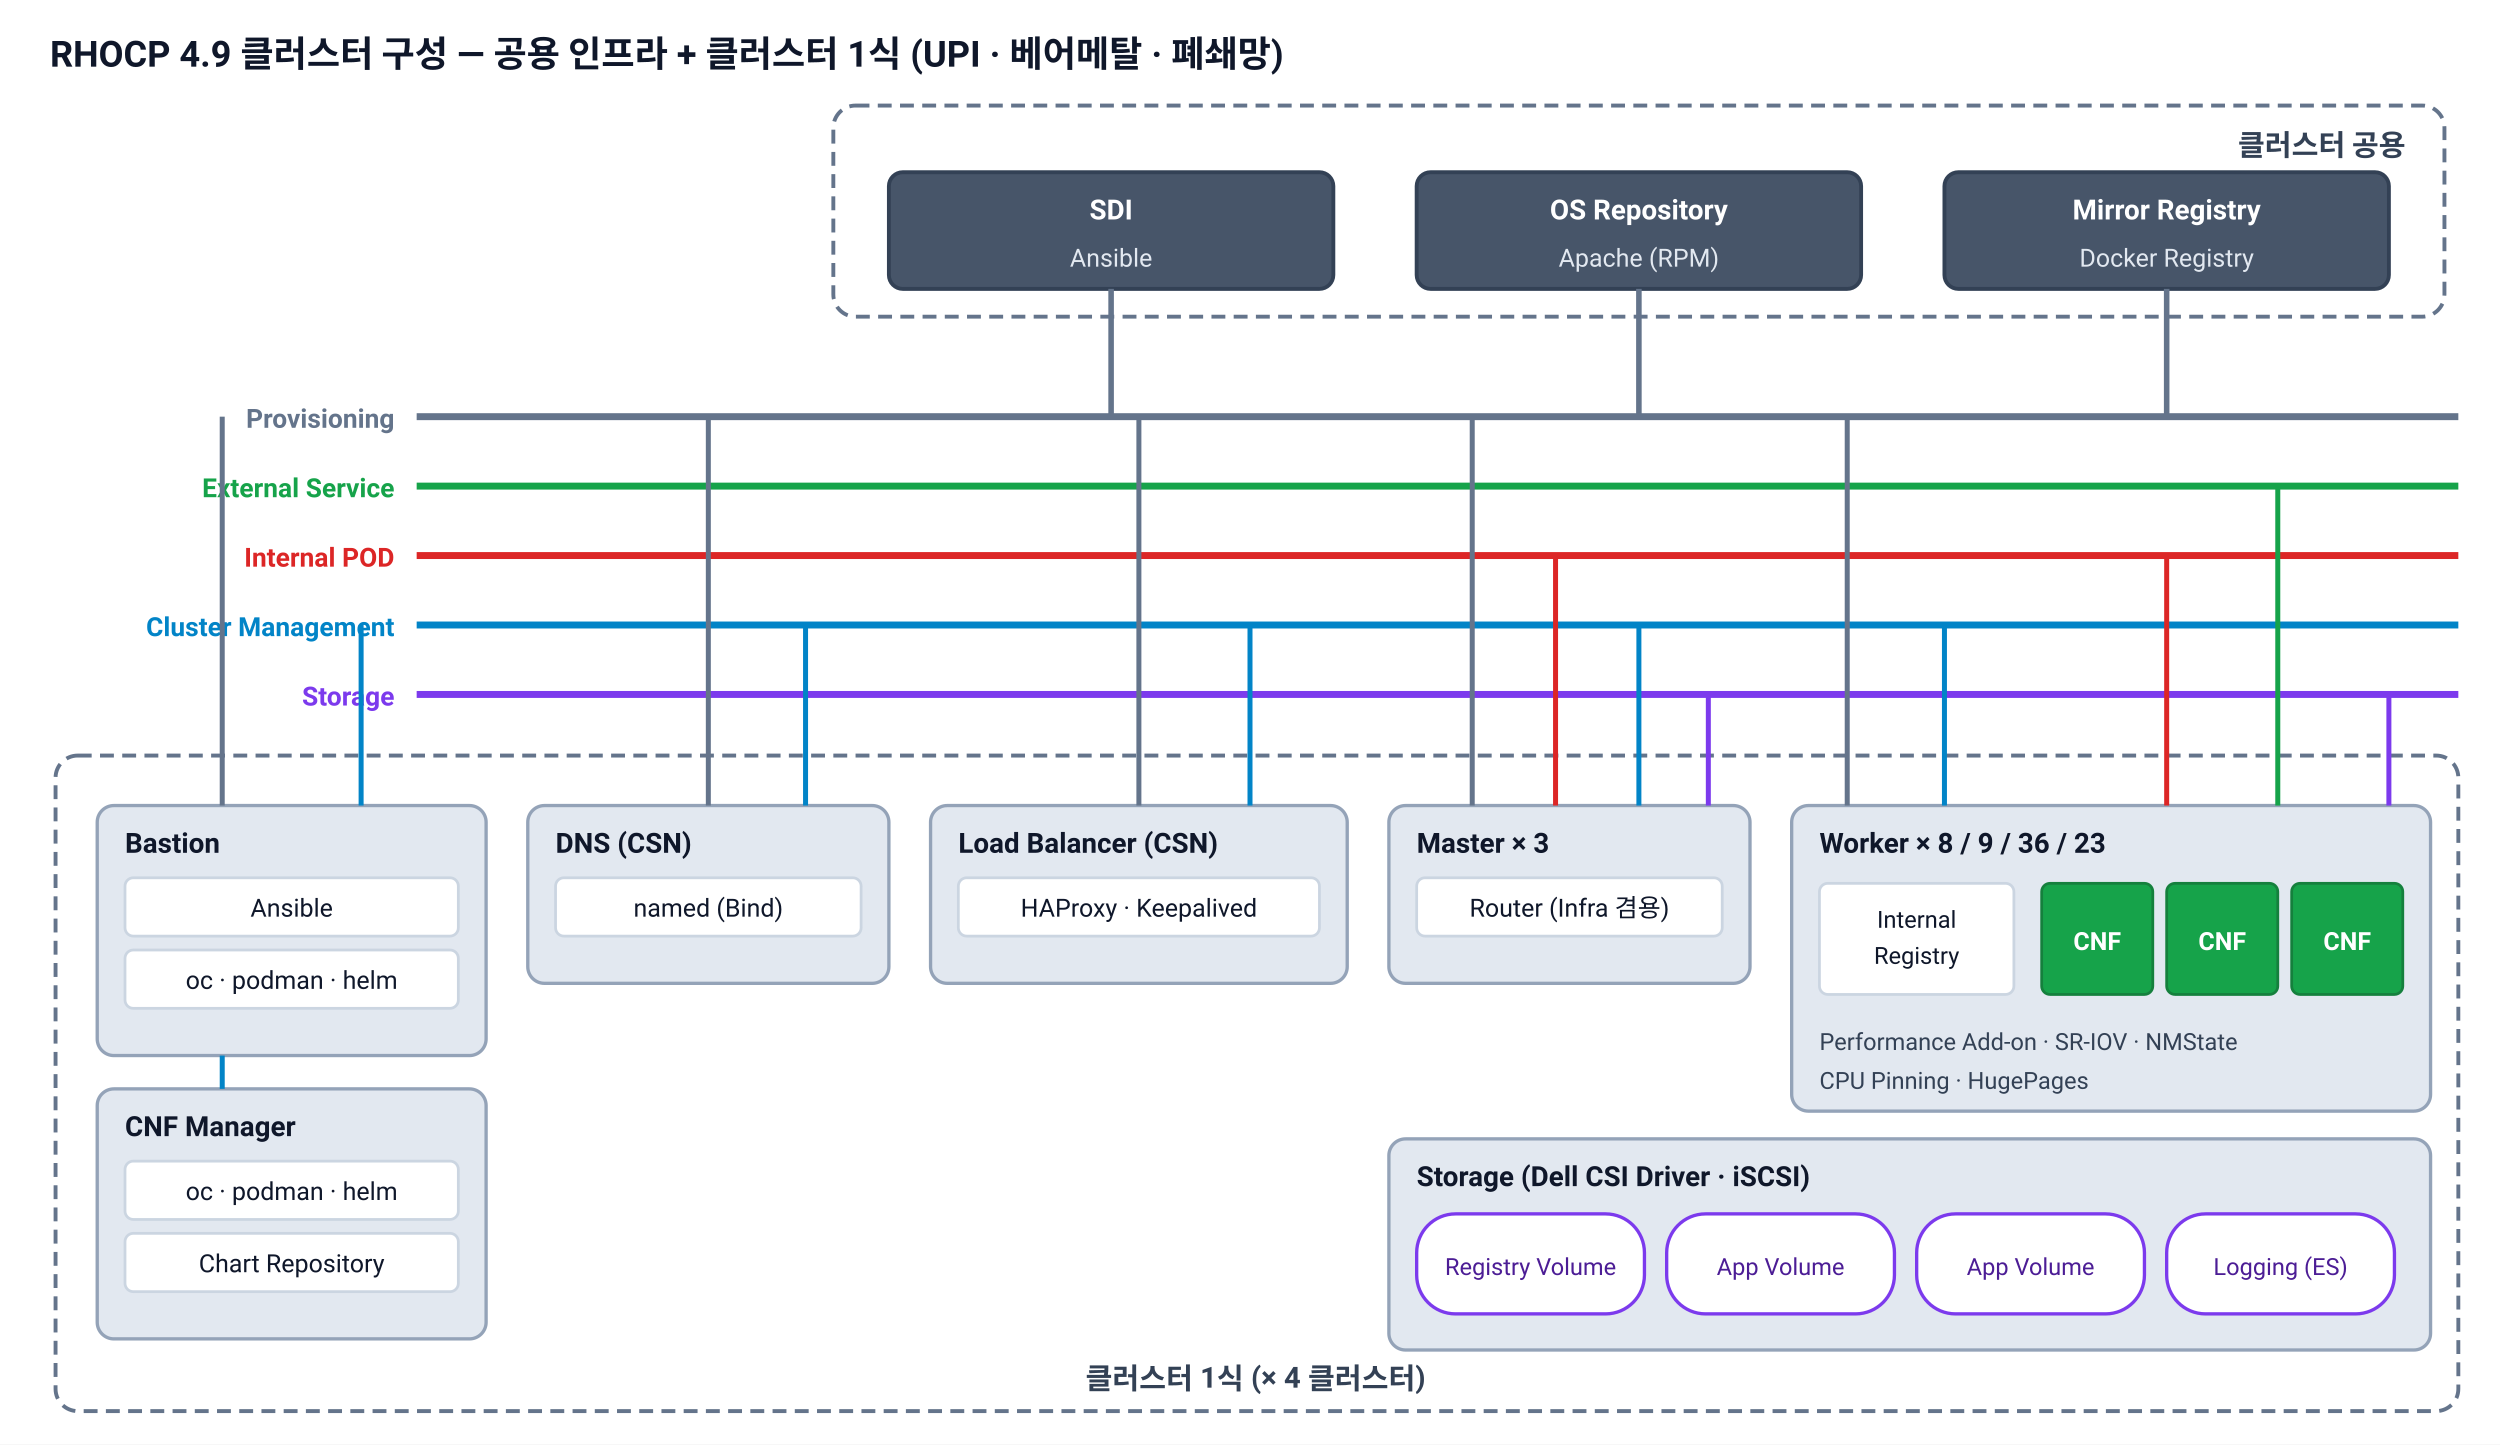
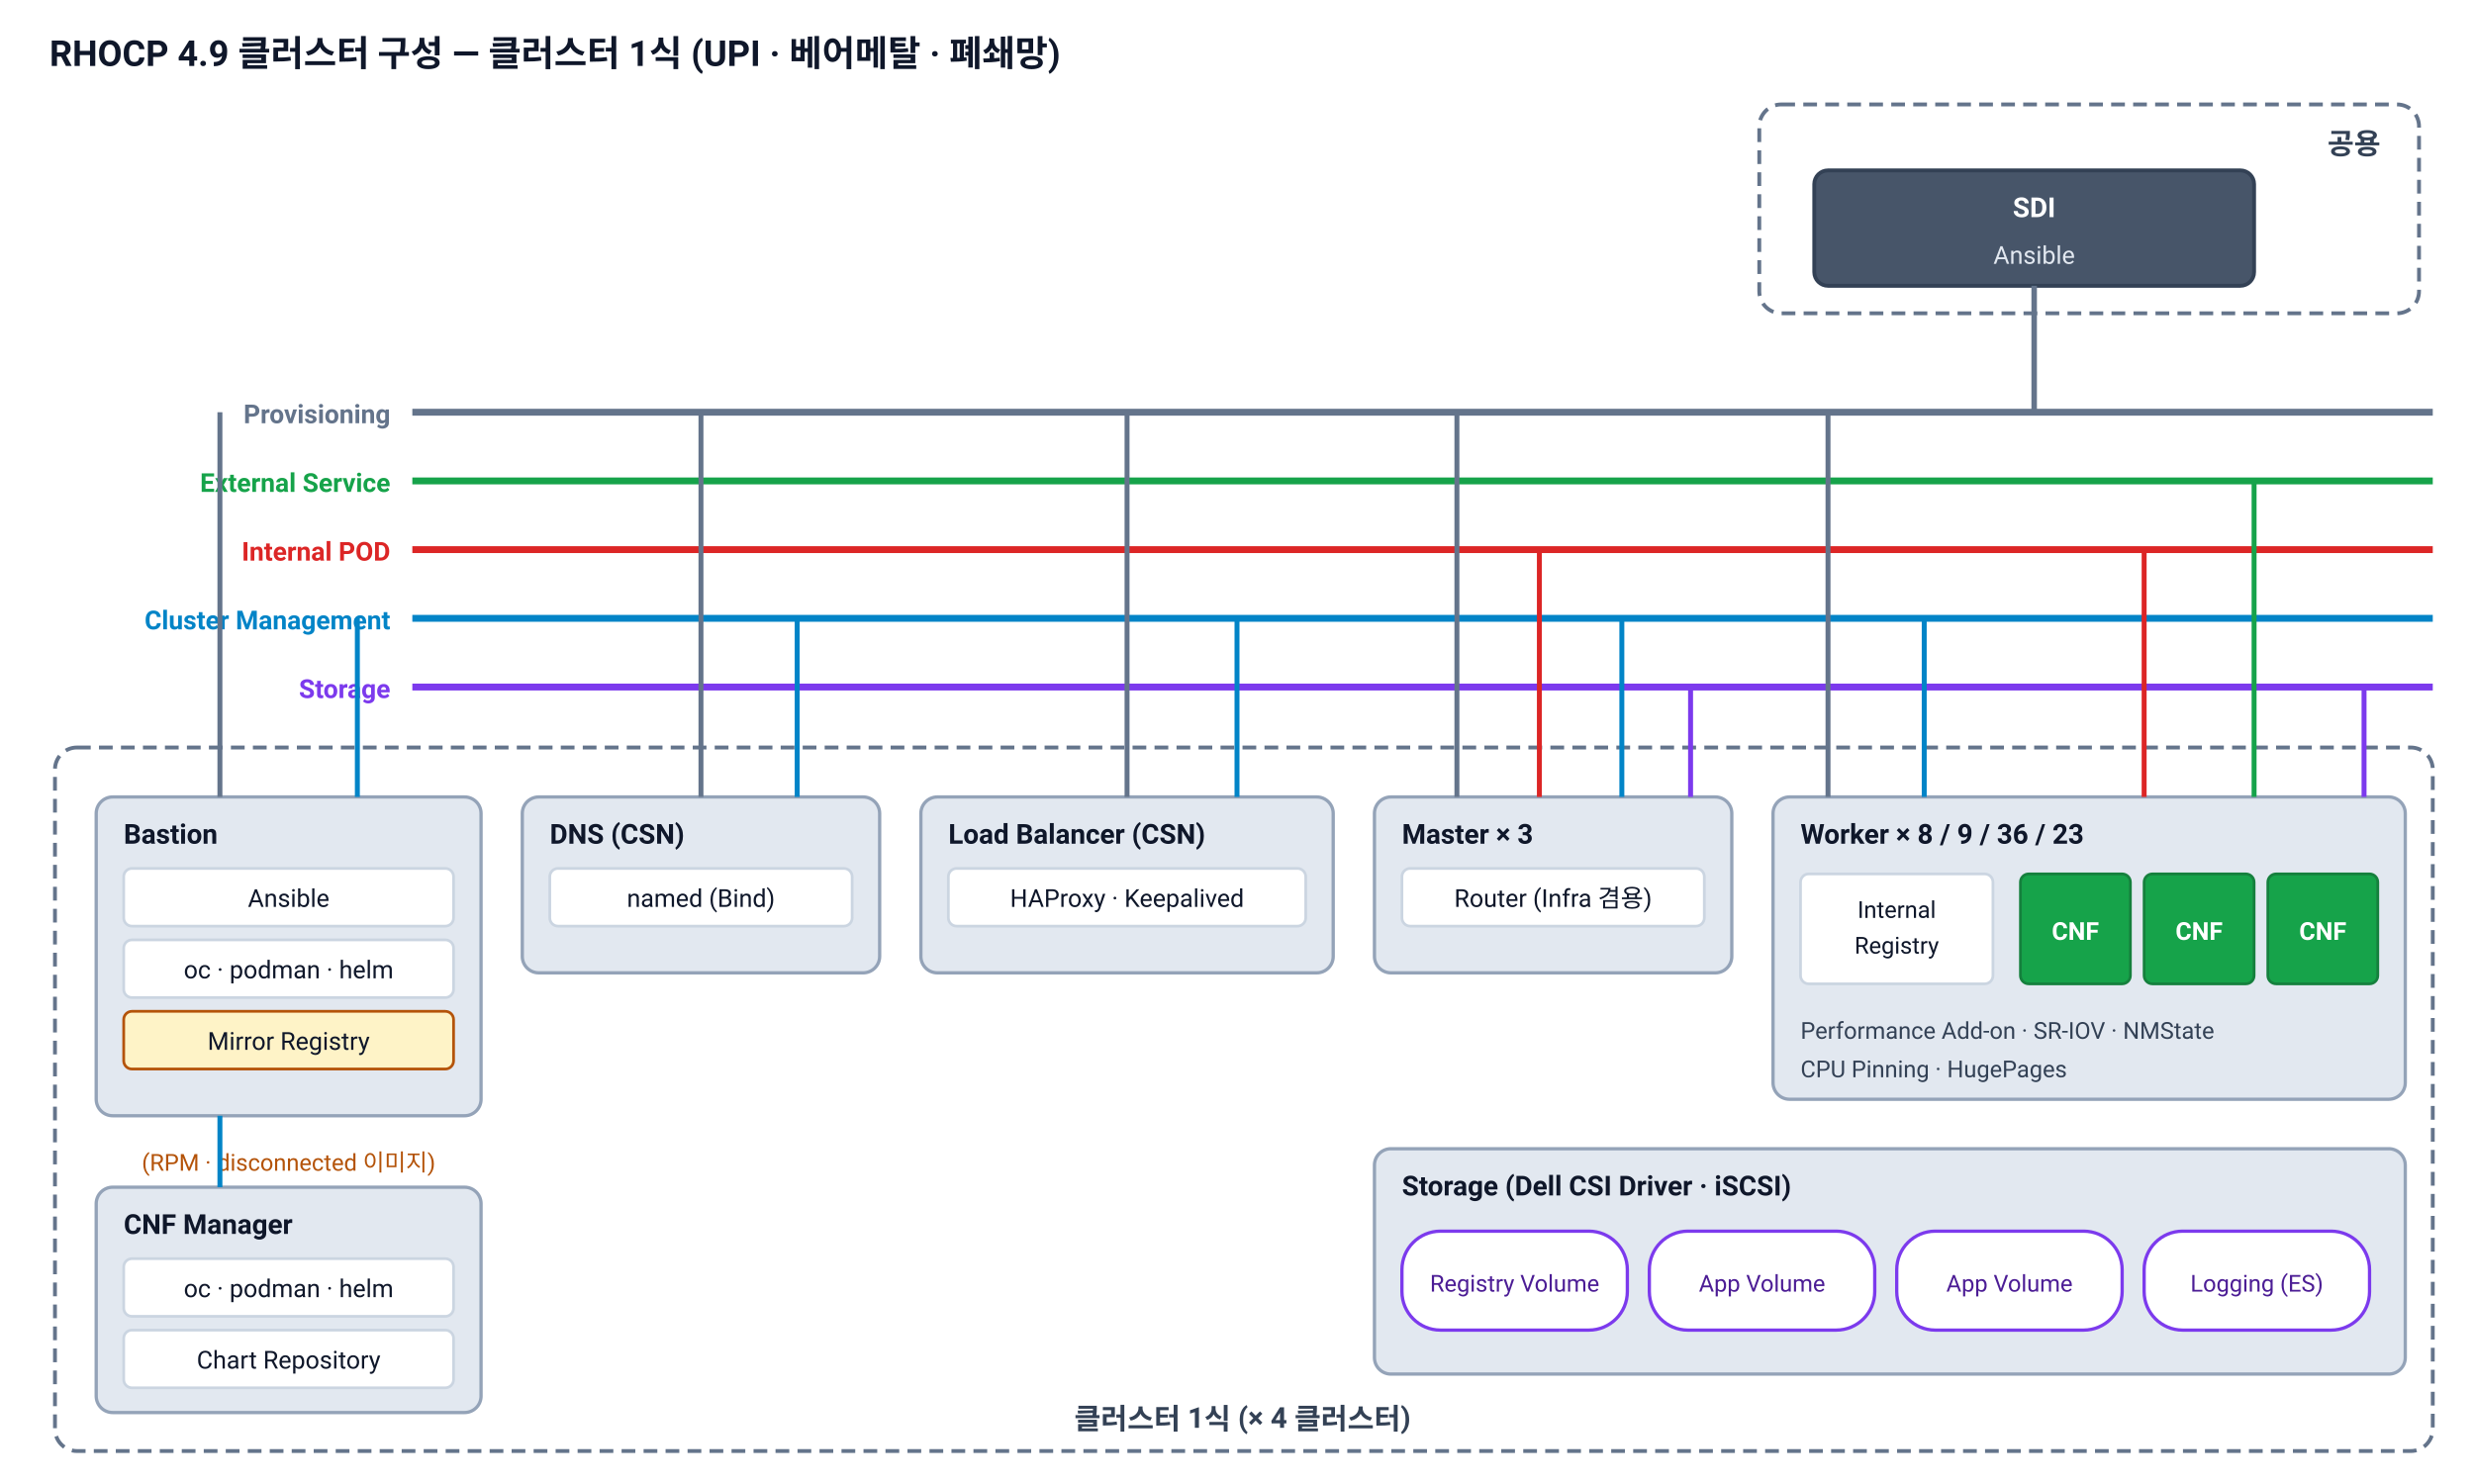
- <svg xmlns="http://www.w3.org/2000/svg" viewBox="0 0 900 520" width="900" height="520" font-family="-apple-system, BlinkMacSystemFont, 'Segoe UI', Roboto, Arial, sans-serif">
-   <rect x="0" y="0" width="900" height="520" fill="#ffffff" />
-   <text x="18" y="24" text-anchor="start" font-size="13" font-weight="700" fill="#0f172a">RHOCP 4.9 클러스터 구성 — 공용 인프라 + 클러스터 1식 (UPI · 베어메탈 · 폐쇄망)</text>
-   <rect x="300" y="38" width="580" height="76" rx="8" fill="#ffffff" stroke="#64748b" stroke-width="1.4" stroke-dasharray="5,3" />
-   <text x="866" y="56" text-anchor="end" font-size="10.5" font-weight="700" fill="#334155">클러스터 공용</text>
-   <rect x="320" y="62" width="160" height="42" rx="5" fill="#475569" stroke="#334155" stroke-width="1.4" />
-   <text x="400" y="79" text-anchor="middle" font-size="10" font-weight="700" fill="#ffffff">SDI</text>
-   <text x="400" y="96" text-anchor="middle" font-size="9" font-weight="400" fill="#e2e8f0">Ansible</text>
-   <rect x="510" y="62" width="160" height="42" rx="5" fill="#475569" stroke="#334155" stroke-width="1.4" />
-   <text x="590" y="79" text-anchor="middle" font-size="10" font-weight="700" fill="#ffffff">OS Repository</text>
-   <text x="590" y="96" text-anchor="middle" font-size="9" font-weight="400" fill="#e2e8f0">Apache (RPM)</text>
-   <rect x="700" y="62" width="160" height="42" rx="5" fill="#475569" stroke="#334155" stroke-width="1.4" />
-   <text x="780" y="79" text-anchor="middle" font-size="10" font-weight="700" fill="#ffffff">Mirror Registry</text>
-   <text x="780" y="96" text-anchor="middle" font-size="9" font-weight="400" fill="#e2e8f0">Docker Registry</text>
+ <svg xmlns="http://www.w3.org/2000/svg" viewBox="0 0 900 540" width="900" height="540" font-family="-apple-system, BlinkMacSystemFont, 'Segoe UI', Roboto, Arial, sans-serif">
+   <rect x="0" y="0" width="900" height="540" fill="#ffffff" />
+   <text x="18" y="24" text-anchor="start" font-size="13" font-weight="700" fill="#0f172a">RHOCP 4.9 클러스터 구성 — 클러스터 1식 (UPI · 베어메탈 · 폐쇄망)</text>
+   <rect x="640" y="38" width="240" height="76" rx="8" fill="#ffffff" stroke="#64748b" stroke-width="1.4" stroke-dasharray="5,3" />
+   <text x="866" y="56" text-anchor="end" font-size="10.5" font-weight="700" fill="#334155">공용</text>
+   <rect x="660" y="62" width="160" height="42" rx="5" fill="#475569" stroke="#334155" stroke-width="1.4" />
+   <text x="740" y="79" text-anchor="middle" font-size="10" font-weight="700" fill="#ffffff">SDI</text>
+   <text x="740" y="96" text-anchor="middle" font-size="9" font-weight="400" fill="#e2e8f0">Ansible</text>
  <line x1="150" y1="150" x2="885" y2="150" stroke="#64748b" stroke-width="2.5" />
  <text x="142" y="154" text-anchor="end" font-size="9.5" font-weight="600" fill="#64748b">Provisioning</text>
  <line x1="150" y1="175" x2="885" y2="175" stroke="#16a34a" stroke-width="2.5" />
  <text x="142" y="179" text-anchor="end" font-size="9.5" font-weight="600" fill="#16a34a">External Service</text>
  <line x1="150" y1="200" x2="885" y2="200" stroke="#dc2626" stroke-width="2.5" />
  <text x="142" y="204" text-anchor="end" font-size="9.5" font-weight="600" fill="#dc2626">Internal POD</text>
  <line x1="150" y1="225" x2="885" y2="225" stroke="#0284c7" stroke-width="2.5" />
  <text x="142" y="229" text-anchor="end" font-size="9.5" font-weight="600" fill="#0284c7">Cluster Management</text>
  <line x1="150" y1="250" x2="885" y2="250" stroke="#7c3aed" stroke-width="2.5" />
  <text x="142" y="254" text-anchor="end" font-size="9.5" font-weight="600" fill="#7c3aed">Storage</text>
-   <line x1="400" y1="104" x2="400" y2="150" stroke="#64748b" stroke-width="2" />
-   <line x1="590" y1="104" x2="590" y2="150" stroke="#64748b" stroke-width="2" />
-   <line x1="780" y1="104" x2="780" y2="150" stroke="#64748b" stroke-width="2" />
-   <rect x="20" y="272" width="865" height="236" rx="8" fill="#ffffff" stroke="#64748b" stroke-width="1.4" stroke-dasharray="5,3" />
-   <text x="452" y="500" text-anchor="middle" font-size="10.5" font-weight="700" fill="#334155">클러스터 1식 (× 4 클러스터)</text>
-   <rect x="35" y="290" width="140" height="90" rx="6" fill="#e2e8f0" stroke="#94a3b8" stroke-width="1.2" />
+   <line x1="740" y1="104" x2="740" y2="150" stroke="#64748b" stroke-width="2" />
+   <rect x="20" y="272" width="865" height="256" rx="8" fill="#ffffff" stroke="#64748b" stroke-width="1.4" stroke-dasharray="5,3" />
+   <text x="452" y="520" text-anchor="middle" font-size="10.5" font-weight="700" fill="#334155">클러스터 1식 (× 4 클러스터)</text>
+   <rect x="35" y="290" width="140" height="116" rx="6" fill="#e2e8f0" stroke="#94a3b8" stroke-width="1.2" />
  <text x="45" y="307" text-anchor="start" font-size="10" font-weight="700" fill="#0f172a">Bastion</text>
  <rect x="45" y="316" width="120" height="21" rx="3" fill="#ffffff" stroke="#cbd5e1" stroke-width="1" />
  <text x="105.0" y="330" text-anchor="middle" font-size="9" font-weight="400" fill="#0f172a">Ansible</text>
  <rect x="45" y="342" width="120" height="21" rx="3" fill="#ffffff" stroke="#cbd5e1" stroke-width="1" />
  <text x="105.0" y="356" text-anchor="middle" font-size="9" font-weight="400" fill="#0f172a">oc · podman · helm</text>
-   <rect x="35" y="392" width="140" height="90" rx="6" fill="#e2e8f0" stroke="#94a3b8" stroke-width="1.2" />
-   <text x="45" y="409" text-anchor="start" font-size="10" font-weight="700" fill="#0f172a">CNF Manager</text>
-   <rect x="45" y="418" width="120" height="21" rx="3" fill="#ffffff" stroke="#cbd5e1" stroke-width="1" />
-   <text x="105.0" y="432" text-anchor="middle" font-size="9" font-weight="400" fill="#0f172a">oc · podman · helm</text>
-   <rect x="45" y="444" width="120" height="21" rx="3" fill="#ffffff" stroke="#cbd5e1" stroke-width="1" />
-   <text x="105.0" y="458" text-anchor="middle" font-size="9" font-weight="400" fill="#0f172a">Chart Repository</text>
+   <rect x="45" y="368" width="120" height="21" rx="3" fill="#fef3c7" stroke="#b45309" stroke-width="1" />
+   <text x="105.0" y="382" text-anchor="middle" font-size="9" font-weight="400" fill="#0f172a">Mirror Registry</text>
+   <text x="105" y="426" text-anchor="middle" font-size="8.5" font-weight="400" fill="#b45309">(RPM · disconnected 이미지)</text>
+   <rect x="35" y="432" width="140" height="82" rx="6" fill="#e2e8f0" stroke="#94a3b8" stroke-width="1.2" />
+   <text x="45" y="449" text-anchor="start" font-size="10" font-weight="700" fill="#0f172a">CNF Manager</text>
+   <rect x="45" y="458" width="120" height="21" rx="3" fill="#ffffff" stroke="#cbd5e1" stroke-width="1" />
+   <text x="105.0" y="472" text-anchor="middle" font-size="9" font-weight="400" fill="#0f172a">oc · podman · helm</text>
+   <rect x="45" y="484" width="120" height="21" rx="3" fill="#ffffff" stroke="#cbd5e1" stroke-width="1" />
+   <text x="105.0" y="498" text-anchor="middle" font-size="9" font-weight="400" fill="#0f172a">Chart Repository</text>
  <rect x="190" y="290" width="130" height="64" rx="6" fill="#e2e8f0" stroke="#94a3b8" stroke-width="1.2" />
  <text x="200" y="307" text-anchor="start" font-size="10" font-weight="700" fill="#0f172a">DNS (CSN)</text>
  <rect x="200" y="316" width="110" height="21" rx="3" fill="#ffffff" stroke="#cbd5e1" stroke-width="1" />
  <text x="255.0" y="330" text-anchor="middle" font-size="9" font-weight="400" fill="#0f172a">named (Bind)</text>
  <rect x="335" y="290" width="150" height="64" rx="6" fill="#e2e8f0" stroke="#94a3b8" stroke-width="1.2" />
  <text x="345" y="307" text-anchor="start" font-size="10" font-weight="700" fill="#0f172a">Load Balancer (CSN)</text>
  <rect x="345" y="316" width="130" height="21" rx="3" fill="#ffffff" stroke="#cbd5e1" stroke-width="1" />
  <text x="410.0" y="330" text-anchor="middle" font-size="9" font-weight="400" fill="#0f172a">HAProxy · Keepalived</text>
  <rect x="500" y="290" width="130" height="64" rx="6" fill="#e2e8f0" stroke="#94a3b8" stroke-width="1.2" />
  <text x="510" y="307" text-anchor="start" font-size="10" font-weight="700" fill="#0f172a">Master × 3</text>
  <rect x="510" y="316" width="110" height="21" rx="3" fill="#ffffff" stroke="#cbd5e1" stroke-width="1" />
  <text x="565.0" y="330" text-anchor="middle" font-size="9" font-weight="400" fill="#0f172a">Router (Infra 겸용)</text>
  <rect x="645" y="290" width="230" height="110" rx="6" fill="#e2e8f0" stroke="#94a3b8" stroke-width="1.2" />
  <text x="655" y="307" text-anchor="start" font-size="10" font-weight="700" fill="#0f172a">Worker × 8 / 9 / 36 / 23</text>
  <rect x="655" y="318" width="70" height="40" rx="3" fill="#ffffff" stroke="#cbd5e1" stroke-width="1" />
  <text x="690" y="334" text-anchor="middle" font-size="8.5" font-weight="400" fill="#0f172a">Internal</text>
  <text x="690" y="347" text-anchor="middle" font-size="8.5" font-weight="400" fill="#0f172a">Registry</text>
  <rect x="735" y="318" width="40" height="40" rx="3" fill="#16a34a" stroke="#15803d" stroke-width="1" />
  <text x="755" y="342" text-anchor="middle" font-size="9" font-weight="700" fill="#ffffff">CNF</text>
  <rect x="780" y="318" width="40" height="40" rx="3" fill="#16a34a" stroke="#15803d" stroke-width="1" />
  <text x="800" y="342" text-anchor="middle" font-size="9" font-weight="700" fill="#ffffff">CNF</text>
  <rect x="825" y="318" width="40" height="40" rx="3" fill="#16a34a" stroke="#15803d" stroke-width="1" />
  <text x="845" y="342" text-anchor="middle" font-size="9" font-weight="700" fill="#ffffff">CNF</text>
  <text x="655" y="378" text-anchor="start" font-size="8.5" font-weight="400" fill="#334155">Performance Add-on · SR-IOV · NMState</text>
  <text x="655" y="392" text-anchor="start" font-size="8.5" font-weight="400" fill="#334155">CPU Pinning · HugePages</text>
-   <rect x="500" y="410" width="375" height="76" rx="6" fill="#e2e8f0" stroke="#94a3b8" stroke-width="1.2" />
-   <text x="510" y="427" text-anchor="start" font-size="10" font-weight="700" fill="#0f172a">Storage (Dell CSI Driver · iSCSI)</text>
-   <rect x="510" y="437" width="82" height="36" rx="14" fill="#ffffff" stroke="#7c3aed" stroke-width="1.2" />
-   <text x="551" y="459" text-anchor="middle" font-size="8.5" font-weight="400" fill="#4c1d95">Registry Volume</text>
-   <rect x="600" y="437" width="82" height="36" rx="14" fill="#ffffff" stroke="#7c3aed" stroke-width="1.2" />
-   <text x="641" y="459" text-anchor="middle" font-size="8.5" font-weight="400" fill="#4c1d95">App Volume</text>
-   <rect x="690" y="437" width="82" height="36" rx="14" fill="#ffffff" stroke="#7c3aed" stroke-width="1.2" />
-   <text x="731" y="459" text-anchor="middle" font-size="8.5" font-weight="400" fill="#4c1d95">App Volume</text>
-   <rect x="780" y="437" width="82" height="36" rx="14" fill="#ffffff" stroke="#7c3aed" stroke-width="1.2" />
-   <text x="821" y="459" text-anchor="middle" font-size="8.5" font-weight="400" fill="#4c1d95">Logging (ES)</text>
+   <rect x="500" y="418" width="375" height="82" rx="6" fill="#e2e8f0" stroke="#94a3b8" stroke-width="1.2" />
+   <text x="510" y="435" text-anchor="start" font-size="10" font-weight="700" fill="#0f172a">Storage (Dell CSI Driver · iSCSI)</text>
+   <rect x="510" y="448" width="82" height="36" rx="14" fill="#ffffff" stroke="#7c3aed" stroke-width="1.2" />
+   <text x="551" y="470" text-anchor="middle" font-size="8.5" font-weight="400" fill="#4c1d95">Registry Volume</text>
+   <rect x="600" y="448" width="82" height="36" rx="14" fill="#ffffff" stroke="#7c3aed" stroke-width="1.2" />
+   <text x="641" y="470" text-anchor="middle" font-size="8.5" font-weight="400" fill="#4c1d95">App Volume</text>
+   <rect x="690" y="448" width="82" height="36" rx="14" fill="#ffffff" stroke="#7c3aed" stroke-width="1.2" />
+   <text x="731" y="470" text-anchor="middle" font-size="8.5" font-weight="400" fill="#4c1d95">App Volume</text>
+   <rect x="780" y="448" width="82" height="36" rx="14" fill="#ffffff" stroke="#7c3aed" stroke-width="1.2" />
+   <text x="821" y="470" text-anchor="middle" font-size="8.5" font-weight="400" fill="#4c1d95">Logging (ES)</text>
  <line x1="80" y1="150" x2="80" y2="290" stroke="#64748b" stroke-width="1.8" />
  <line x1="130" y1="225" x2="130" y2="290" stroke="#0284c7" stroke-width="1.8" />
  <line x1="255" y1="150" x2="255" y2="290" stroke="#64748b" stroke-width="1.8" />
  <line x1="290" y1="225" x2="290" y2="290" stroke="#0284c7" stroke-width="1.8" />
  <line x1="410" y1="150" x2="410" y2="290" stroke="#64748b" stroke-width="1.8" />
  <line x1="450" y1="225" x2="450" y2="290" stroke="#0284c7" stroke-width="1.8" />
  <line x1="530" y1="150" x2="530" y2="290" stroke="#64748b" stroke-width="1.8" />
  <line x1="560" y1="200" x2="560" y2="290" stroke="#dc2626" stroke-width="1.8" />
  <line x1="590" y1="225" x2="590" y2="290" stroke="#0284c7" stroke-width="1.8" />
  <line x1="615" y1="250" x2="615" y2="290" stroke="#7c3aed" stroke-width="1.8" />
  <line x1="665" y1="150" x2="665" y2="290" stroke="#64748b" stroke-width="1.8" />
  <line x1="700" y1="225" x2="700" y2="290" stroke="#0284c7" stroke-width="1.8" />
  <line x1="780" y1="200" x2="780" y2="290" stroke="#dc2626" stroke-width="1.8" />
  <line x1="820" y1="175" x2="820" y2="290" stroke="#16a34a" stroke-width="1.8" />
  <line x1="860" y1="250" x2="860" y2="290" stroke="#7c3aed" stroke-width="1.8" />
-   <line x1="80" y1="380" x2="80" y2="392" stroke="#0284c7" stroke-width="1.8" />
+   <line x1="80" y1="406" x2="80" y2="432" stroke="#0284c7" stroke-width="1.8" />
</svg>
